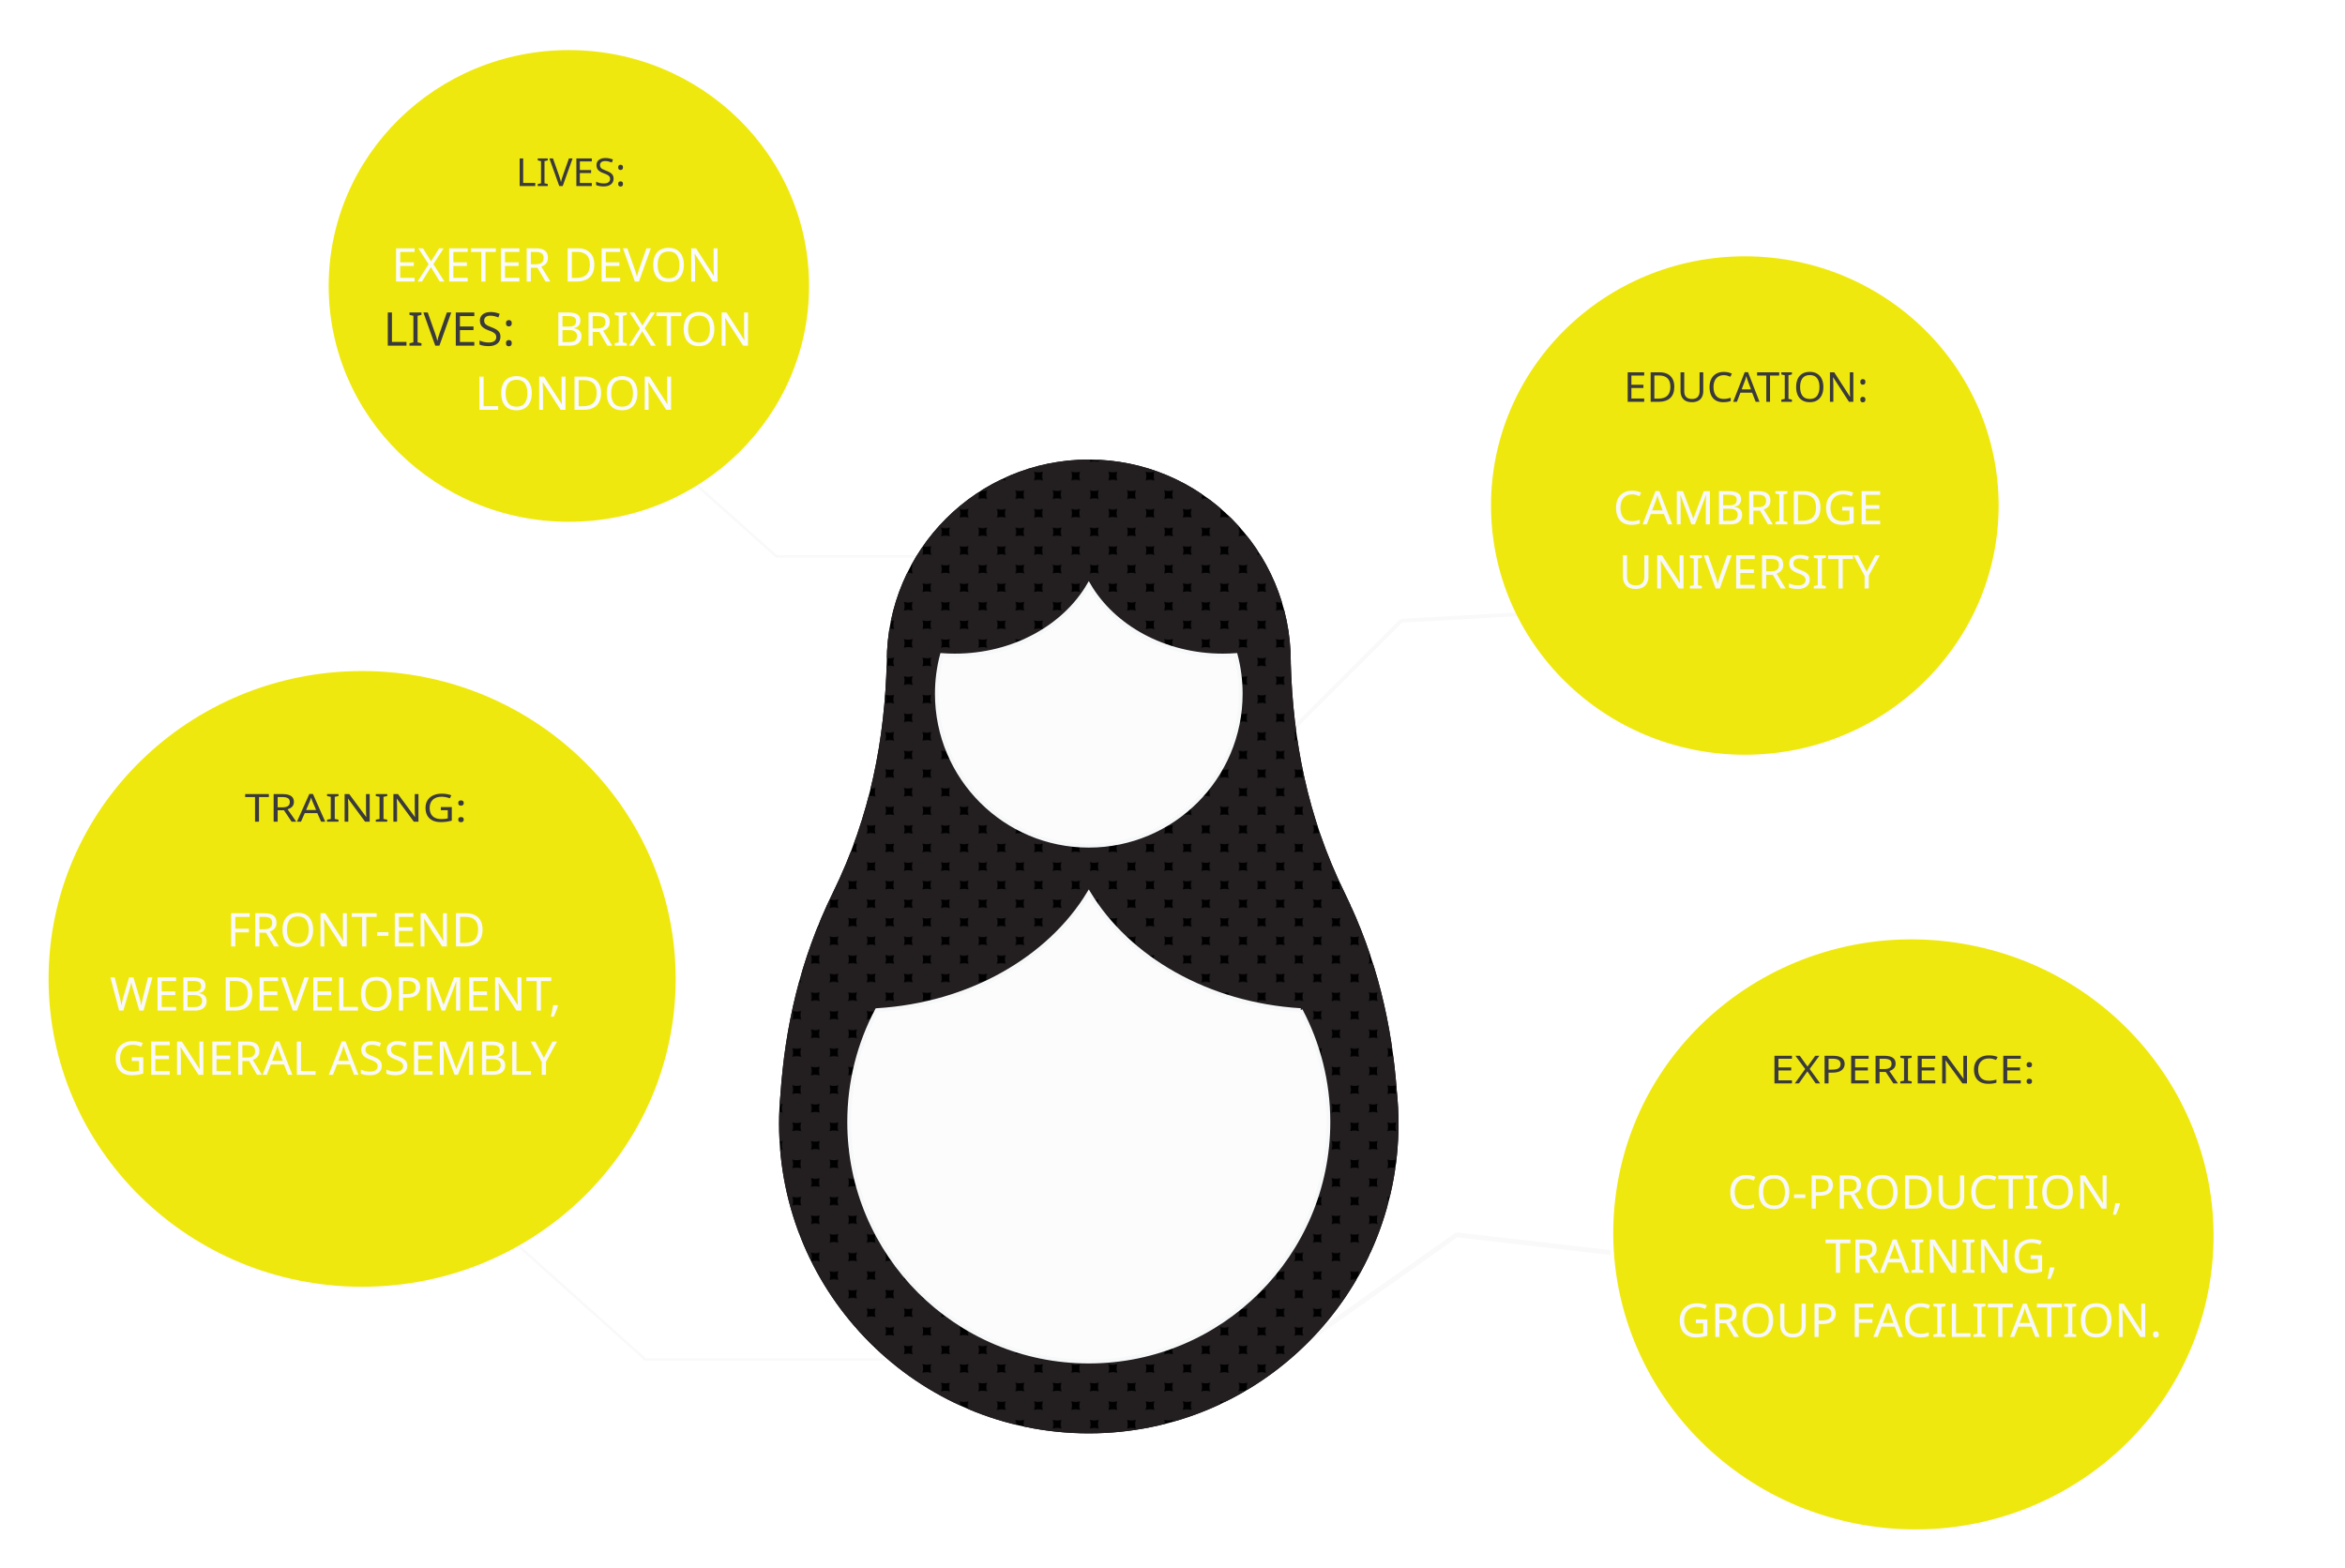
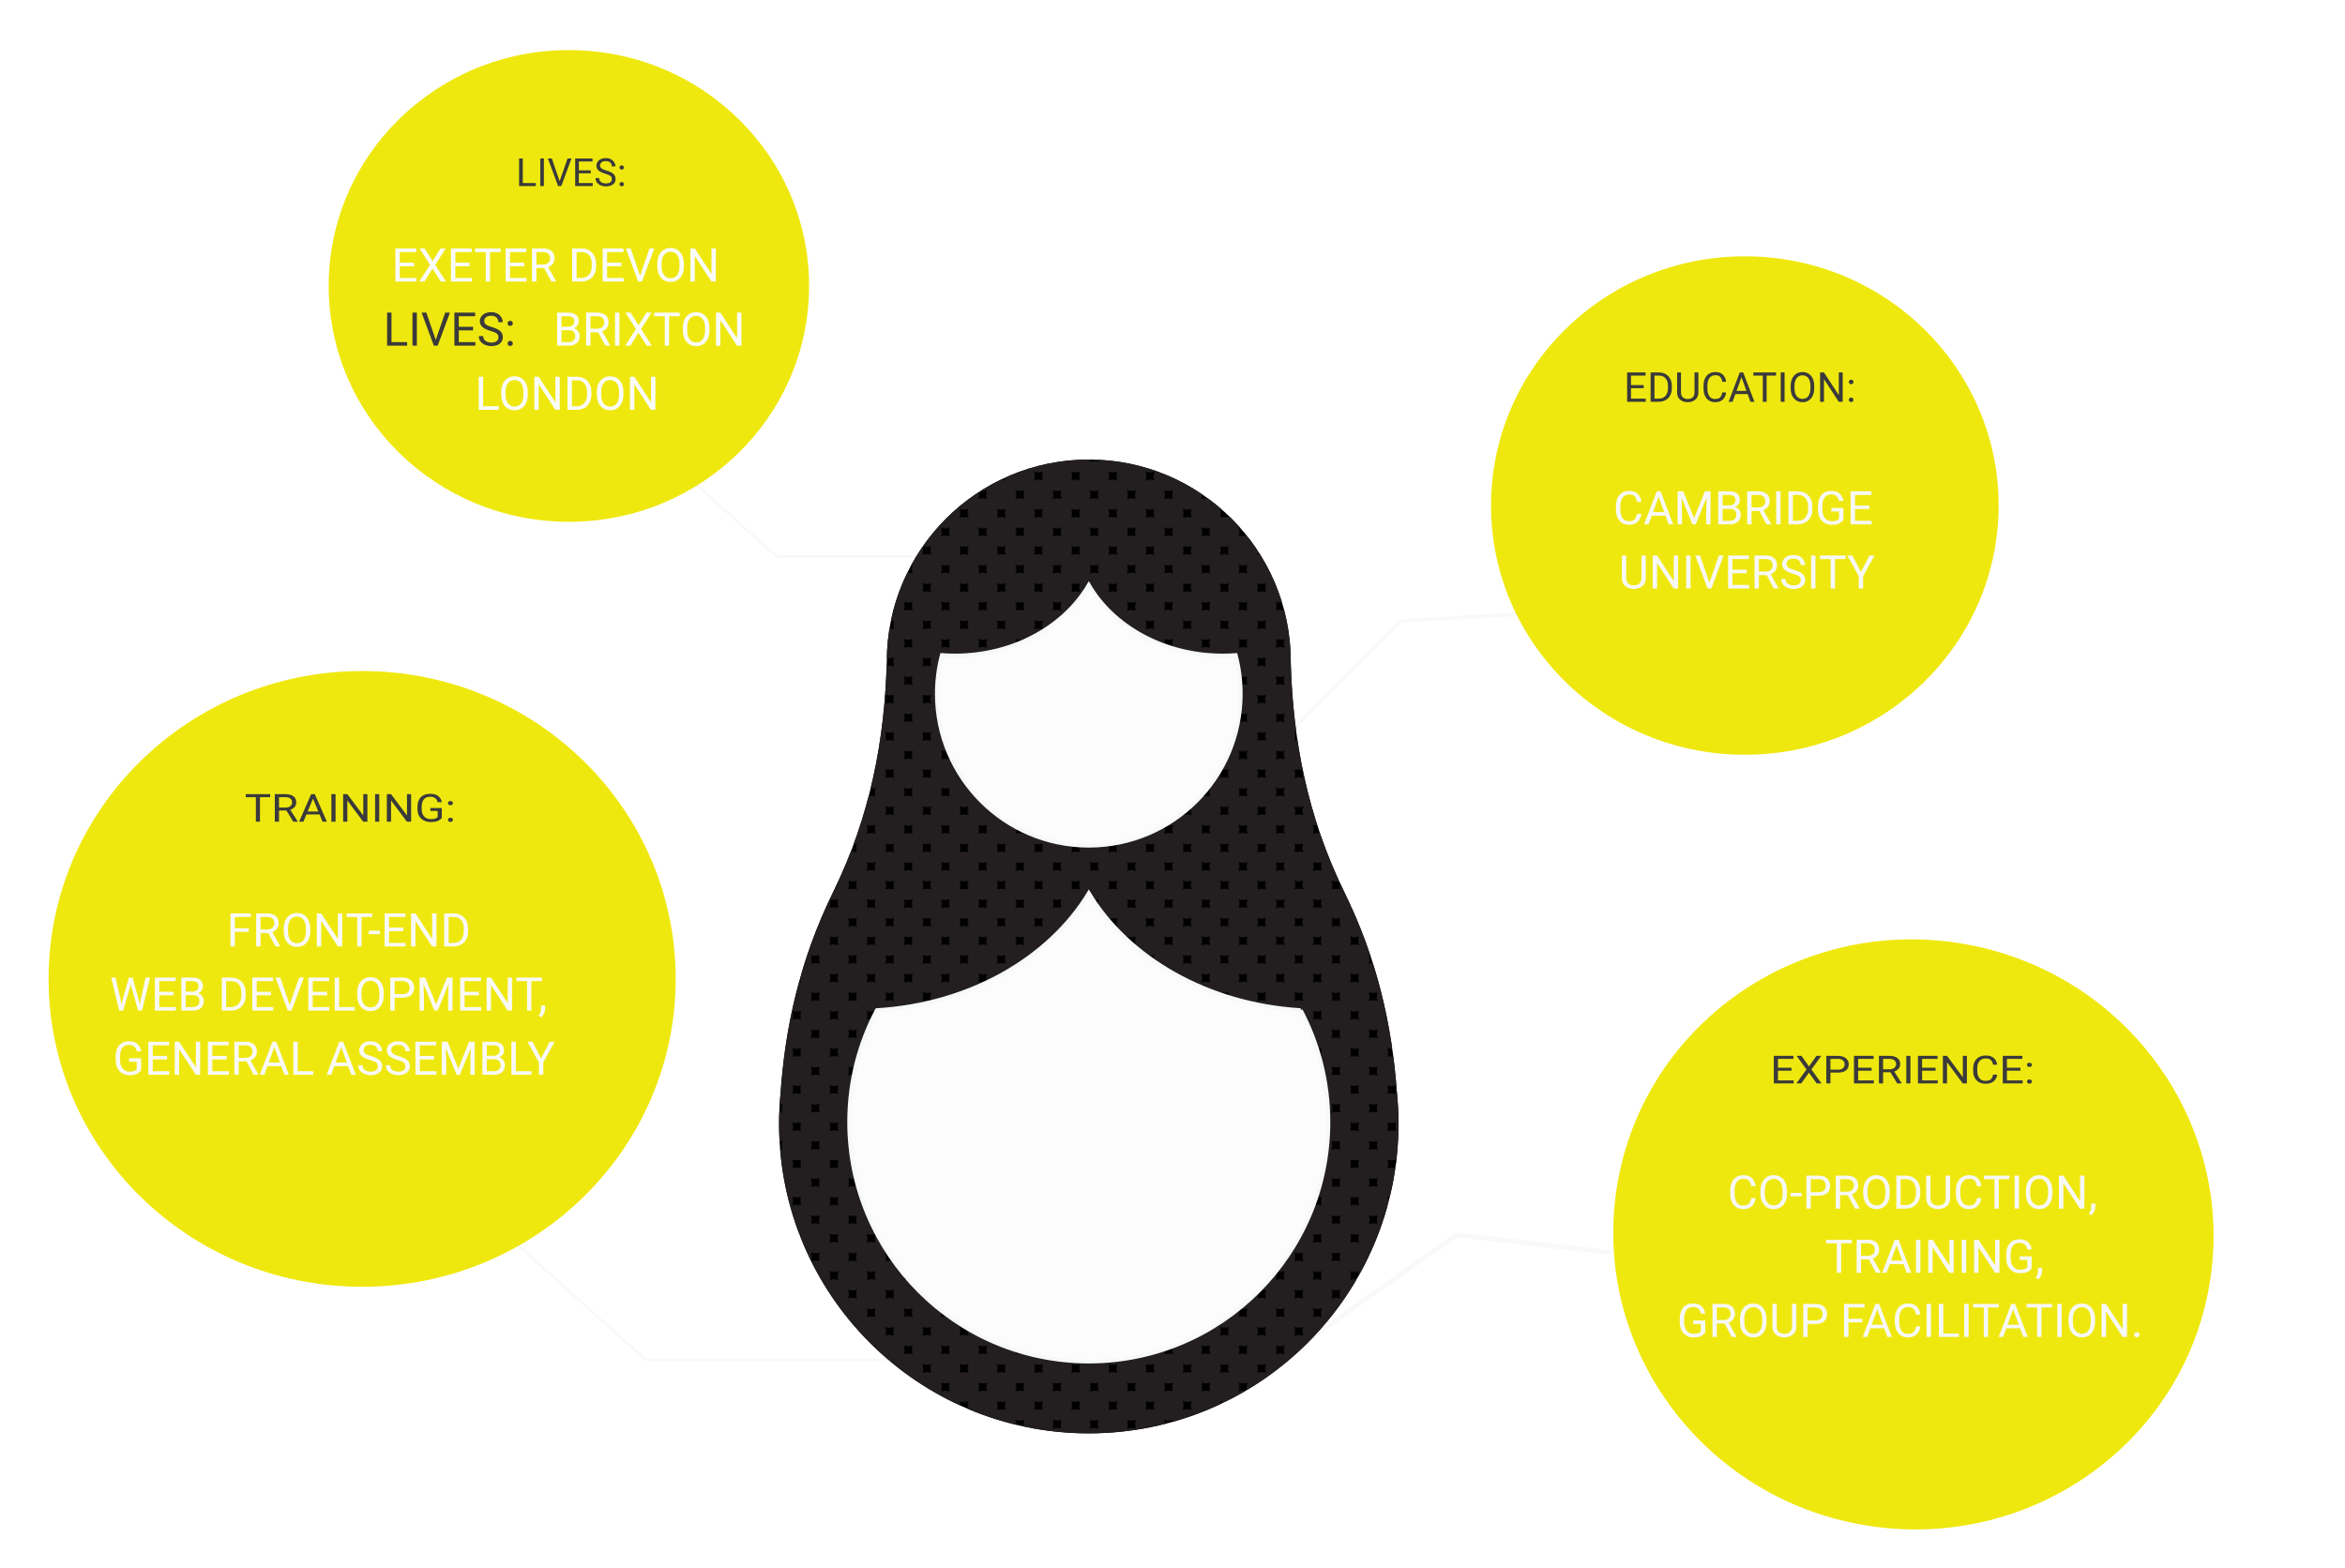
<svg xmlns="http://www.w3.org/2000/svg" version="1.1" id="Layer_1" x="0px" y="0px" width="908px" height="607px" viewBox="0 0 908 607" enable-background="new 0 0 908 607" xml:space="preserve">
  <pattern x="-15.5" y="710" width="28.8" height="28.801" patternUnits="userSpaceOnUse" id="_x31_0_dpi_80_x25_" viewBox="5.76 -34.559 28.8 28.801" overflow="visible">
    <g>
      <polygon fill="none" points="5.76,-34.559 34.56,-34.559 34.56,-5.758 5.76,-5.758   " />
      <g>
        <path fill="#231F20" d="M12.96-7.199c3.181,0,5.76-2.578,5.76-5.76c0-3.182-2.579-5.76-5.76-5.76c-3.182,0-5.76,2.578-5.76,5.76     C7.2-9.777,9.778-7.199,12.96-7.199z" />
        <path fill="#231F20" d="M27.36-7.199c3.181,0,5.76-2.578,5.76-5.76c0-3.182-2.579-5.76-5.76-5.76     c-3.183,0-5.761,2.578-5.761,5.76C21.6-9.777,24.178-7.199,27.36-7.199z" />
        <path fill="#231F20" d="M12.96-21.6c3.181,0,5.76-2.578,5.76-5.76c0-3.182-2.579-5.758-5.76-5.758     c-3.182,0-5.76,2.576-5.76,5.758C7.2-24.178,9.778-21.6,12.96-21.6z" />
        <path fill="#231F20" d="M27.36-21.6c3.181,0,5.76-2.578,5.76-5.76c0-3.182-2.579-5.758-5.76-5.758     c-3.183,0-5.761,2.576-5.761,5.758C21.6-24.178,24.178-21.6,27.36-21.6z" />
        <path fill="#231F20" d="M34.56,0c3.182,0,5.761-2.576,5.761-5.76c0-3.18-2.579-5.758-5.761-5.758c-3.182,0-5.76,2.578-5.76,5.758     C28.8-2.576,31.378,0,34.56,0z" />
        <path fill="#231F20" d="M20.16,0c3.181,0,5.76-2.576,5.76-5.76c0-3.18-2.579-5.758-5.76-5.758c-3.183,0-5.76,2.578-5.76,5.758     C14.4-2.576,16.978,0,20.16,0z" />
        <path fill="#231F20" d="M34.56-14.398c3.182,0,5.761-2.578,5.761-5.76s-2.579-5.76-5.761-5.76c-3.182,0-5.76,2.578-5.76,5.76     S31.378-14.398,34.56-14.398z" />
        <path fill="#231F20" d="M20.16-14.398c3.181,0,5.76-2.578,5.76-5.76s-2.579-5.76-5.76-5.76c-3.183,0-5.76,2.578-5.76,5.76     S16.978-14.398,20.16-14.398z" />
      </g>
      <g>
        <path fill="#231F20" d="M5.76,0c3.182,0,5.761-2.576,5.761-5.76c0-3.18-2.579-5.758-5.761-5.758S0-8.939,0-5.76     C0-2.576,2.578,0,5.76,0z" />
        <path fill="#231F20" d="M5.76-14.398c3.182,0,5.761-2.578,5.761-5.76s-2.579-5.76-5.761-5.76S0-23.34,0-20.158     S2.578-14.398,5.76-14.398z" />
      </g>
      <g>
        <path fill="#231F20" d="M34.56-28.799c3.182,0,5.761-2.578,5.761-5.76s-2.579-5.76-5.761-5.76c-3.182,0-5.76,2.578-5.76,5.76     S31.378-28.799,34.56-28.799z" />
        <path fill="#231F20" d="M20.16-28.799c3.181,0,5.76-2.578,5.76-5.76s-2.579-5.76-5.76-5.76c-3.183,0-5.76,2.578-5.76,5.76     S16.978-28.799,20.16-28.799z" />
      </g>
      <g>
        <path fill="#231F20" d="M5.76-28.799c3.182,0,5.761-2.578,5.761-5.76s-2.579-5.76-5.761-5.76S0-37.74,0-34.559     S2.578-28.799,5.76-28.799z" />
      </g>
    </g>
  </pattern>
  <g id="background">
</g>
  <g id="badges">
    <g id="education">
      <g id="education-badge">
        <g>
          <g>
            <polyline fill="none" stroke="#F9F9F9" stroke-width="1.479" stroke-miterlimit="10" points="497.871,285.095 542.706,240.261        542.558,240.408 589.046,237.837      " />
          </g>
          <ellipse fill="#EFE80F" cx="675.607" cy="195.786" rx="98.279" ry="96.52" />
        </g>
        <g id="education-details_1_">
          <rect x="617" y="181" fill="#EFE80F" width="118" height="56" />
-           <text transform="matrix(1 0 0 1 624.6454 203.0769)" fill="#F7F8F9" font-family="'Roboto-Regular'" font-size="18">CAMBRIDGE </text>
-           <text transform="matrix(1 0 0 1 626.7734 227.9229)" fill="#F7F8F9" font-family="'Roboto-Regular'" font-size="18">UNIVERSITY</text>
+           <text transform="matrix(1 0 0 1 624.6454 203.0769)" fill="#F7F8F9" font-family="'Roboto'" font-size="18">CAMBRIDGE </text>
+           <text transform="matrix(1 0 0 1 626.7734 227.9229)" fill="#F7F8F9" font-family="'Roboto'" font-size="18">UNIVERSITY</text>
        </g>
        <g id="education-title_1_">
          <rect x="631.562" y="127" fill="#EFE80F" width="77.5" height="38" />
-           <text id="education-title" transform="matrix(1 0 0 1 628.7052 155.611)" fill="#3A3A3A" font-family="'Roboto-Regular'" font-size="16">EDUCATION:</text>
+           <text id="education-title" transform="matrix(1 0 0 1 628.7052 155.611)" fill="#3A3A3A" font-family="'Roboto'" font-size="16">EDUCATION:</text>
        </g>
      </g>
    </g>
    <g id="lives">
      <g id="lives-badge">
        <g>
          <polyline fill="none" stroke="#F9F9F9" stroke-miterlimit="10" points="390,215.5 300.375,215.5 300.67,215.5 251.314,171.453           " />
          <ellipse fill="#EFE80F" cx="220.275" cy="110.745" rx="93.008" ry="91.344" />
        </g>
        <g id="lives-details_1_">
          <rect x="166" y="89" fill="#EFE80F" width="109" height="76" />
-           <text transform="matrix(1 0 0 1 151.616 109.0236)" fill="#FAFBFC" font-family="'Roboto-Regular'" font-size="18">EXETER DEVON</text>
-           <text transform="matrix(1 0 0 1 148.406 133.8706)" fill="#3A3A3A" font-family="'Roboto-Regular'" font-size="18">LIVES:</text>
-           <text transform="matrix(1 0 0 1 209.764 133.8706)" fill="#FAFBFC" font-family="'Roboto-Regular'" font-size="18"> BRIXTON</text>
-           <text transform="matrix(1 0 0 1 183.897 158.7166)" fill="#FAFBFC" font-family="'Roboto-Regular'" font-size="18">LONDON</text>
+           <text transform="matrix(1 0 0 1 151.616 109.0236)" fill="#FAFBFC" font-family="'Roboto'" font-size="18">EXETER DEVON</text>
+           <text transform="matrix(1 0 0 1 148.406 133.8706)" fill="#3A3A3A" font-family="'Roboto'" font-size="18">LIVES:</text>
+           <text transform="matrix(1 0 0 1 209.764 133.8706)" fill="#FAFBFC" font-family="'Roboto'" font-size="18"> BRIXTON</text>
+           <text transform="matrix(1 0 0 1 183.897 158.7166)" fill="#FAFBFC" font-family="'Roboto'" font-size="18">LONDON</text>
        </g>
        <g id="lives-title_1_">
          <rect x="192.025" y="49" fill="#EFE80F" width="56.5" height="29" />
-           <text id="lives-title" transform="matrix(1 0 0 1 199.7715 72.0493)" fill="#3A3A3A" font-family="'Roboto-Regular'" font-size="15">LIVES: </text>
+           <text id="lives-title" transform="matrix(1 0 0 1 199.7715 72.0493)" fill="#3A3A3A" font-family="'Roboto'" font-size="15">LIVES: </text>
        </g>
      </g>
    </g>
    <g id="experience">
      <g id="experience-badge">
        <ellipse transform="matrix(0.1692 -0.9856 0.9856 0.1692 144.3283 1127.385)" fill="#EFE80F" cx="740.873" cy="478.084" rx="114.187" ry="116.268" />
        <g>
          <polyline fill="none" stroke="#F9F9F9" stroke-width="1.904" stroke-miterlimit="10" points="497.575,525.215 564.242,478.084       564.023,478.239 623.581,485.105     " />
        </g>
        <g id="experience-title_1_">
          <rect x="691.154" y="399.349" fill="#EFE80F" width="92.559" height="28" />
-           <text id="experience-title" transform="matrix(1.1333 0 0 1 685.4332 419.5918)" fill="#3A3A3A" font-family="'Roboto-Regular'" font-size="15">EXPERIENCE: </text>
+           <text id="experience-title" transform="matrix(1.1333 0 0 1 685.4332 419.5918)" fill="#3A3A3A" font-family="'Roboto'" font-size="15">EXPERIENCE: </text>
        </g>
        <g id="experience-details_1_">
          <rect x="649.326" y="443.647" fill="#EFE80F" width="191" height="92" />
-           <text transform="matrix(1 0 0 1 668.8838 468.0975)" fill="#F7F8F9" font-family="'Roboto-Regular'" font-size="18">CO-PRODUCTION, </text>
-           <text transform="matrix(1 0 0 1 706.6858 492.9445)" fill="#F7F8F9" font-family="'Roboto-Regular'" font-size="18">TRAINING,</text>
-           <text transform="matrix(1 0 0 1 649.3258 517.7905)" fill="#F7F8F9" font-family="'Roboto-Regular'" font-size="18">GROUP FACILITATION.</text>
+           <text transform="matrix(1 0 0 1 668.8838 468.0975)" fill="#F7F8F9" font-family="'Roboto'" font-size="18">CO-PRODUCTION, </text>
+           <text transform="matrix(1 0 0 1 706.6858 492.9445)" fill="#F7F8F9" font-family="'Roboto'" font-size="18">TRAINING,</text>
+           <text transform="matrix(1 0 0 1 649.3258 517.7905)" fill="#F7F8F9" font-family="'Roboto'" font-size="18">GROUP FACILITATION.</text>
        </g>
      </g>
    </g>
    <g id="training">
      <g id="training-badge">
        <g>
          <polyline fill="none" stroke="#F9F9F9" stroke-miterlimit="10" points="343,526.5 249.576,526.5 249.883,526.5 198.79,480.753           " />
          <ellipse fill="#EFE80F" cx="140.223" cy="379.119" rx="121.41" ry="119.237" />
        </g>
        <g id="training-title_1_">
          <rect x="91.085" y="296.867" fill="#EFE80F" width="88" height="28" />
-           <text id="training-title" transform="matrix(1.145 0 0 1 94.7467 318.2344)" fill="#3A3A3A" font-family="'Roboto-Regular'" font-size="15">TRAINING: </text>
+           <text id="training-title" transform="matrix(1.145 0 0 1 94.7467 318.2344)" fill="#3A3A3A" font-family="'Roboto'" font-size="15">TRAINING: </text>
        </g>
        <g id="training-details_1_">
          <rect x="44.775" y="360" fill="#EFE80F" width="169.5" height="64" />
-           <text transform="matrix(1 0 0 1 87.7589 366.5493)" fill="#F9F9F9" font-family="'Roboto-Regular'" font-size="18">FRONT-END</text>
-           <text transform="matrix(1 0 0 1 42.5169 391.3963)" fill="#F9F9F9" font-family="'Roboto-Regular'" font-size="18">WEB DEVELOPMENT, </text>
-           <text transform="matrix(1 0 0 1 43.6949 416.2423)" fill="#F9F9F9" font-family="'Roboto-Regular'" font-size="18">GENERAL ASSEMBLY</text>
+           <text transform="matrix(1 0 0 1 87.7589 366.5493)" fill="#F9F9F9" font-family="'Roboto'" font-size="18">FRONT-END</text>
+           <text transform="matrix(1 0 0 1 42.5169 391.3963)" fill="#F9F9F9" font-family="'Roboto'" font-size="18">WEB DEVELOPMENT, </text>
+           <text transform="matrix(1 0 0 1 43.6949 416.2423)" fill="#F9F9F9" font-family="'Roboto'" font-size="18">GENERAL ASSEMBLY</text>
        </g>
      </g>
    </g>
  </g>
  <g>
    <g>
      <path d="M540.872,422.785c0.418,4.084,0.639,8.224,0.639,12.415c0,66.231-53.69,119.925-119.925,119.925    S301.661,501.435,301.661,435.2c0-3.816,0.185-7.585,0.533-11.314c1.776-26.054,7.522-52.127,20.308-78.177    c14.645-29.83,20.079-59.68,20.868-89.522v-0.004c0-43.193,35.02-78.208,78.212-78.208c43.197,0,78.212,35.016,78.212,78.208    c0,0.185-0.004,0.371-0.004,0.556c0.86,29.661,6.306,59.333,20.845,88.97C533.236,371.4,539.009,397.094,540.872,422.785z" />
      <path fill="url(#_x31_0_dpi_80_x25_)" d="M540.872,422.785c0.418,4.084,0.639,8.224,0.639,12.415    c0,66.231-53.69,119.925-119.925,119.925S301.661,501.435,301.661,435.2c0-3.816,0.185-7.585,0.533-11.314    c1.776-26.054,7.522-52.127,20.308-78.177c14.645-29.83,20.079-59.68,20.868-89.522v-0.004c0-43.193,35.02-78.208,78.212-78.208    c43.197,0,78.212,35.016,78.212,78.208c0,0.185-0.004,0.371-0.004,0.556c0.86,29.661,6.306,59.333,20.845,88.97    C533.236,371.4,539.009,397.094,540.872,422.785z" />
    </g>
    <path fill="#FCFCFC" stroke="#F7F8F9" stroke-width="1.479" stroke-miterlimit="10" d="M478.487,253.704   c1.255,4.787,1.926,9.807,1.926,14.988c0,32.49-26.338,58.828-58.824,58.828c-32.49,0-58.828-26.338-58.828-58.828   c0-5.182,0.671-10.201,1.93-14.988c1.654,0.118,3.319,0.182,5.004,0.182c22.743,0,42.419-11.141,51.894-27.352   c9.471,16.208,29.152,27.352,51.89,27.352C475.168,253.885,476.833,253.822,478.487,253.704z" />
    <path fill="#FCFCFC" stroke="#F7F8F9" stroke-width="1.479" stroke-miterlimit="10" d="M503.648,391.219   c6.835,12.924,10.714,27.672,10.714,43.311c0,51.231-41.535,92.778-92.774,92.778s-92.778-41.543-92.778-92.778   c0-15.639,3.879-30.383,10.718-43.311c36.038-2.182,66.752-20.055,82.06-45.32C436.888,371.164,467.61,389.037,503.648,391.219" />
  </g>
</svg>
